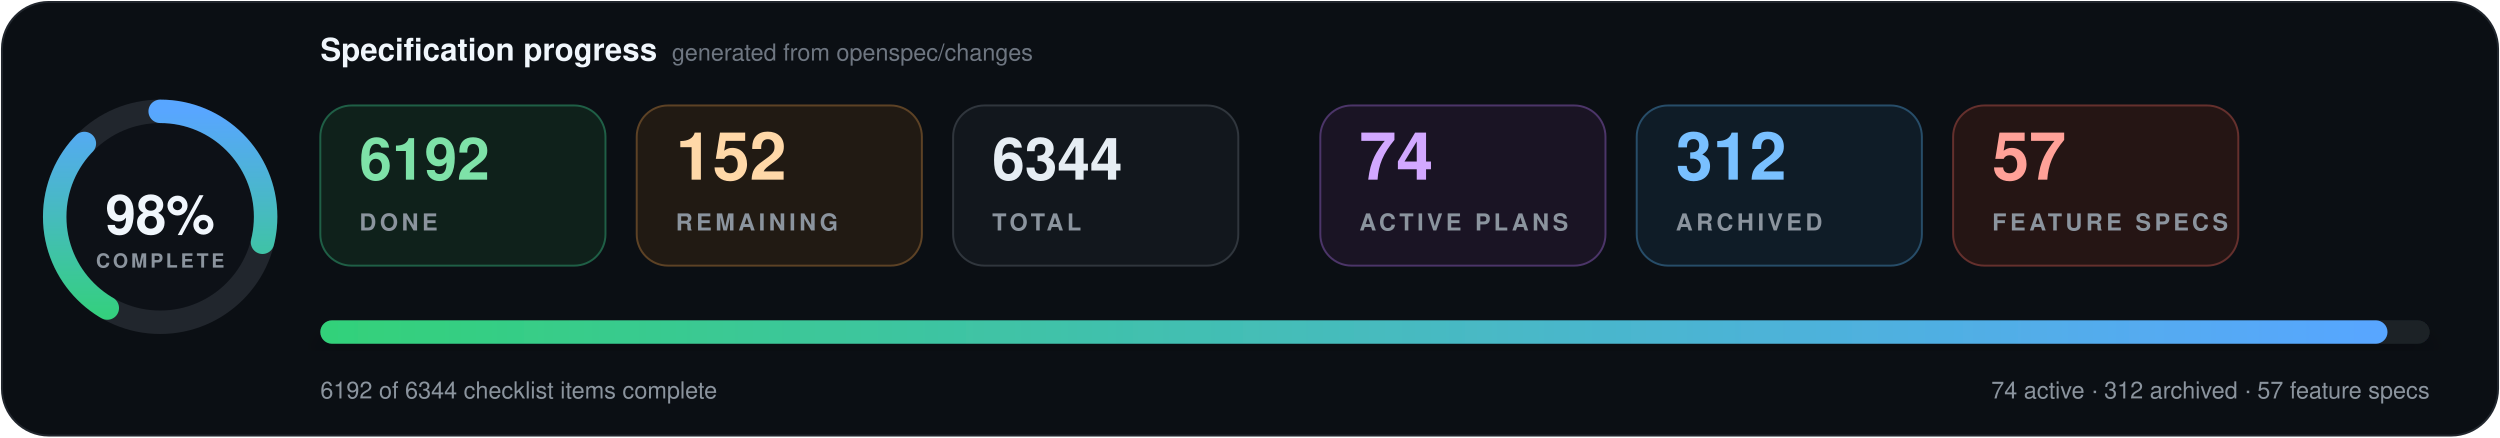
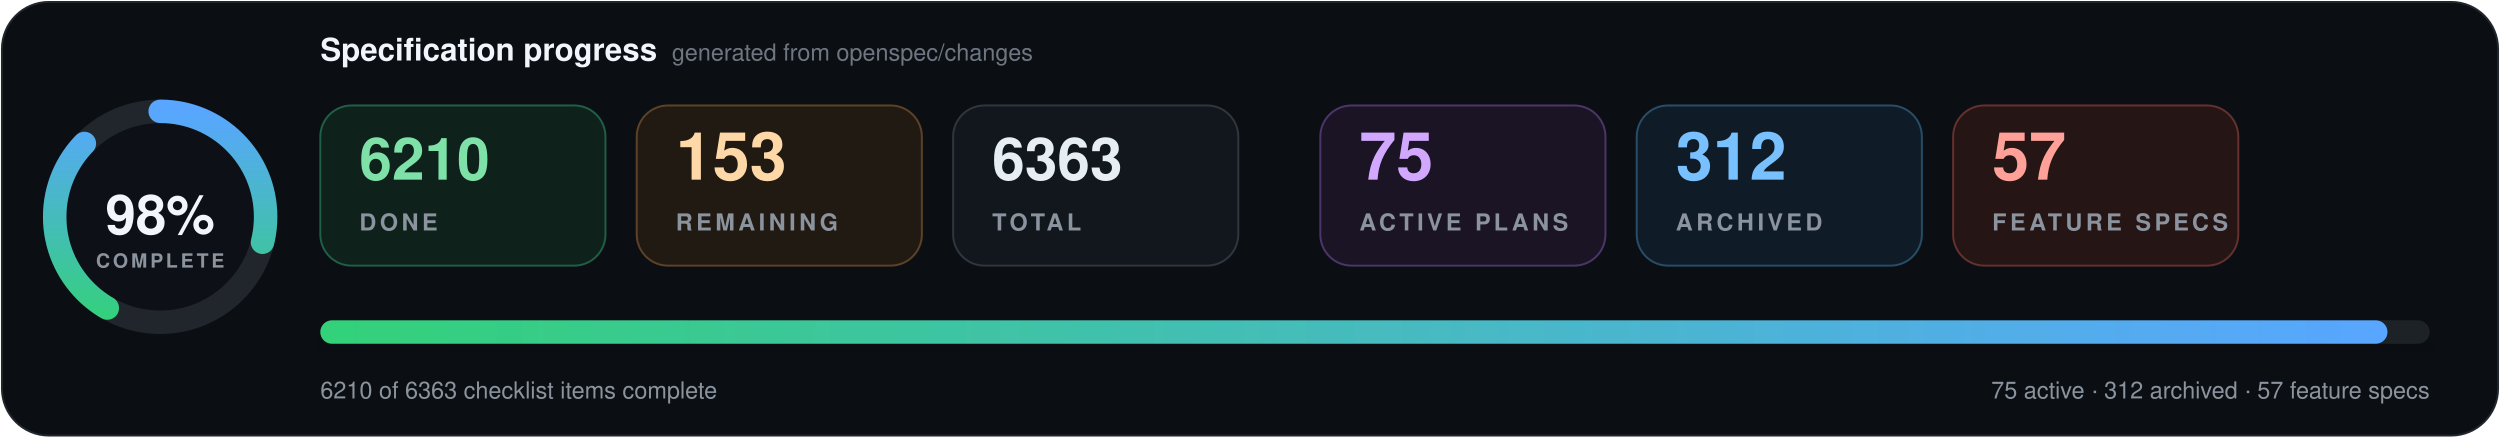
- <svg xmlns="http://www.w3.org/2000/svg" data-cache-version="1795292651" width="1280" height="224" viewBox="0 0 1280 224" role="img" aria-labelledby="title description" font-family="system-ui, -apple-system, BlinkMacSystemFont, 'Segoe UI', Helvetica, Arial, sans-serif" font-variant-numeric="tabular-nums">
+ <svg xmlns="http://www.w3.org/2000/svg" data-cache-version="1795301683" width="1280" height="224" viewBox="0 0 1280 224" role="img" aria-labelledby="title description" font-family="system-ui, -apple-system, BlinkMacSystemFont, 'Segoe UI', Helvetica, Arial, sans-serif" font-variant-numeric="tabular-nums">
  <defs>
    <linearGradient id="progress" x1="0" x2="1">
      <stop offset="0" stop-color="#33d17a" />
      <stop offset="1" stop-color="#58a6ff" />
    </linearGradient>
    <filter id="shadow" x="-10%" y="-20%" width="120%" height="150%">
      <feDropShadow dx="0" dy="7" stdDeviation="9" flood-color="#000" flood-opacity=".28" />
    </filter>
  </defs>
  <rect x="1" y="1" width="1278" height="222" rx="24" fill="#0b0f14" stroke="#21262d" />
  <g transform="translate(82 111)">
    <circle r="54" fill="#0d1117" stroke="#21262d" stroke-width="12" />
    <circle r="54" fill="none" stroke="url(#progress)" stroke-width="12" stroke-linecap="round" pathLength="100" stroke-dasharray="98 100" transform="rotate(-90)" />
    <text y="-1" text-anchor="middle" dominant-baseline="middle" fill="#f0f6fc" font-size="28" font-weight="800">98%</text>
    <text y="26" text-anchor="middle" fill="#8b949e" font-size="10" font-weight="700" letter-spacing="1.5">COMPLETE</text>
  </g>
  <text x="164" y="31" fill="#f0f6fc" font-size="16" font-weight="750">Specification progress</text>
  <text x="344" y="31" fill="#6e7681" font-size="12">generated from openspec/changes</text>
  <g transform="translate(164 54)">
    <rect width="146" height="82" rx="16" fill="#0f211b" stroke="#1f5f46" />
-     <text x="20" y="38" fill="#7ee2a8" font-size="30" font-weight="750">6192</text>
+     <text x="20" y="38" fill="#7ee2a8" font-size="30" font-weight="750">6210</text>
    <text x="20" y="64" fill="#8b949e" font-size="12" font-weight="700" letter-spacing="1.8">DONE</text>
  </g>
  <g transform="translate(326 54)">
    <rect width="146" height="82" rx="16" fill="#211a13" stroke="#5d4225" />
-     <text x="20" y="38" fill="#ffd8a8" font-size="34" font-weight="750">152</text>
+     <text x="20" y="38" fill="#ffd8a8" font-size="34" font-weight="750">153</text>
    <text x="20" y="64" fill="#8b949e" font-size="12" font-weight="700" letter-spacing="1.8">REMAINING</text>
  </g>
  <g transform="translate(488 54)">
    <rect width="146" height="82" rx="16" fill="#12171d" stroke="#30363d" />
-     <text x="20" y="38" fill="#e6edf3" font-size="30" font-weight="750">6344</text>
+     <text x="20" y="38" fill="#e6edf3" font-size="30" font-weight="750">6363</text>
    <text x="20" y="64" fill="#8b949e" font-size="12" font-weight="700" letter-spacing="1.8">TOTAL</text>
  </g>
  <g transform="translate(676 54)">
    <rect width="146" height="82" rx="16" fill="#1a1424" stroke="#4c3569" />
-     <text x="20" y="38" fill="#d2a8ff" font-size="34" font-weight="750">74</text>
+     <text x="20" y="38" fill="#d2a8ff" font-size="34" font-weight="750">75</text>
    <text x="20" y="64" fill="#8b949e" font-size="12" font-weight="700" letter-spacing="1.8">ACTIVE PLANS</text>
  </g>
  <g transform="translate(838 54)">
    <rect width="146" height="82" rx="16" fill="#0f1c27" stroke="#274d69" />
    <text x="20" y="38" fill="#79c0ff" font-size="34" font-weight="750">312</text>
    <text x="20" y="64" fill="#8b949e" font-size="12" font-weight="700" letter-spacing="1.8">ARCHIVED</text>
  </g>
  <g transform="translate(1000 54)">
    <rect width="146" height="82" rx="16" fill="#251514" stroke="#65302d" />
    <text x="20" y="38" fill="#ffa198" font-size="34" font-weight="750">57</text>
    <text x="20" y="64" fill="#8b949e" font-size="12" font-weight="700" letter-spacing="1.8">FEATURE SPECS</text>
  </g>
  <g filter="url(#shadow)">
    <rect x="164" y="164" width="1080" height="12" rx="6" fill="#1b2128" />
    <rect x="164" y="164" width="1058.4" height="12" rx="6" fill="url(#progress)" />
  </g>
-   <text x="164" y="204" fill="#8b949e" font-size="12">6192 of 6344 checklist items complete</text>
-   <text x="1244" y="204" text-anchor="end" fill="#8b949e" font-size="12">74 active · 312 archived · 57 feature specs</text>
+   <text x="164" y="204" fill="#8b949e" font-size="12">6210 of 6363 checklist items complete</text>
+   <text x="1244" y="204" text-anchor="end" fill="#8b949e" font-size="12">75 active · 312 archived · 57 feature specs</text>
</svg>
